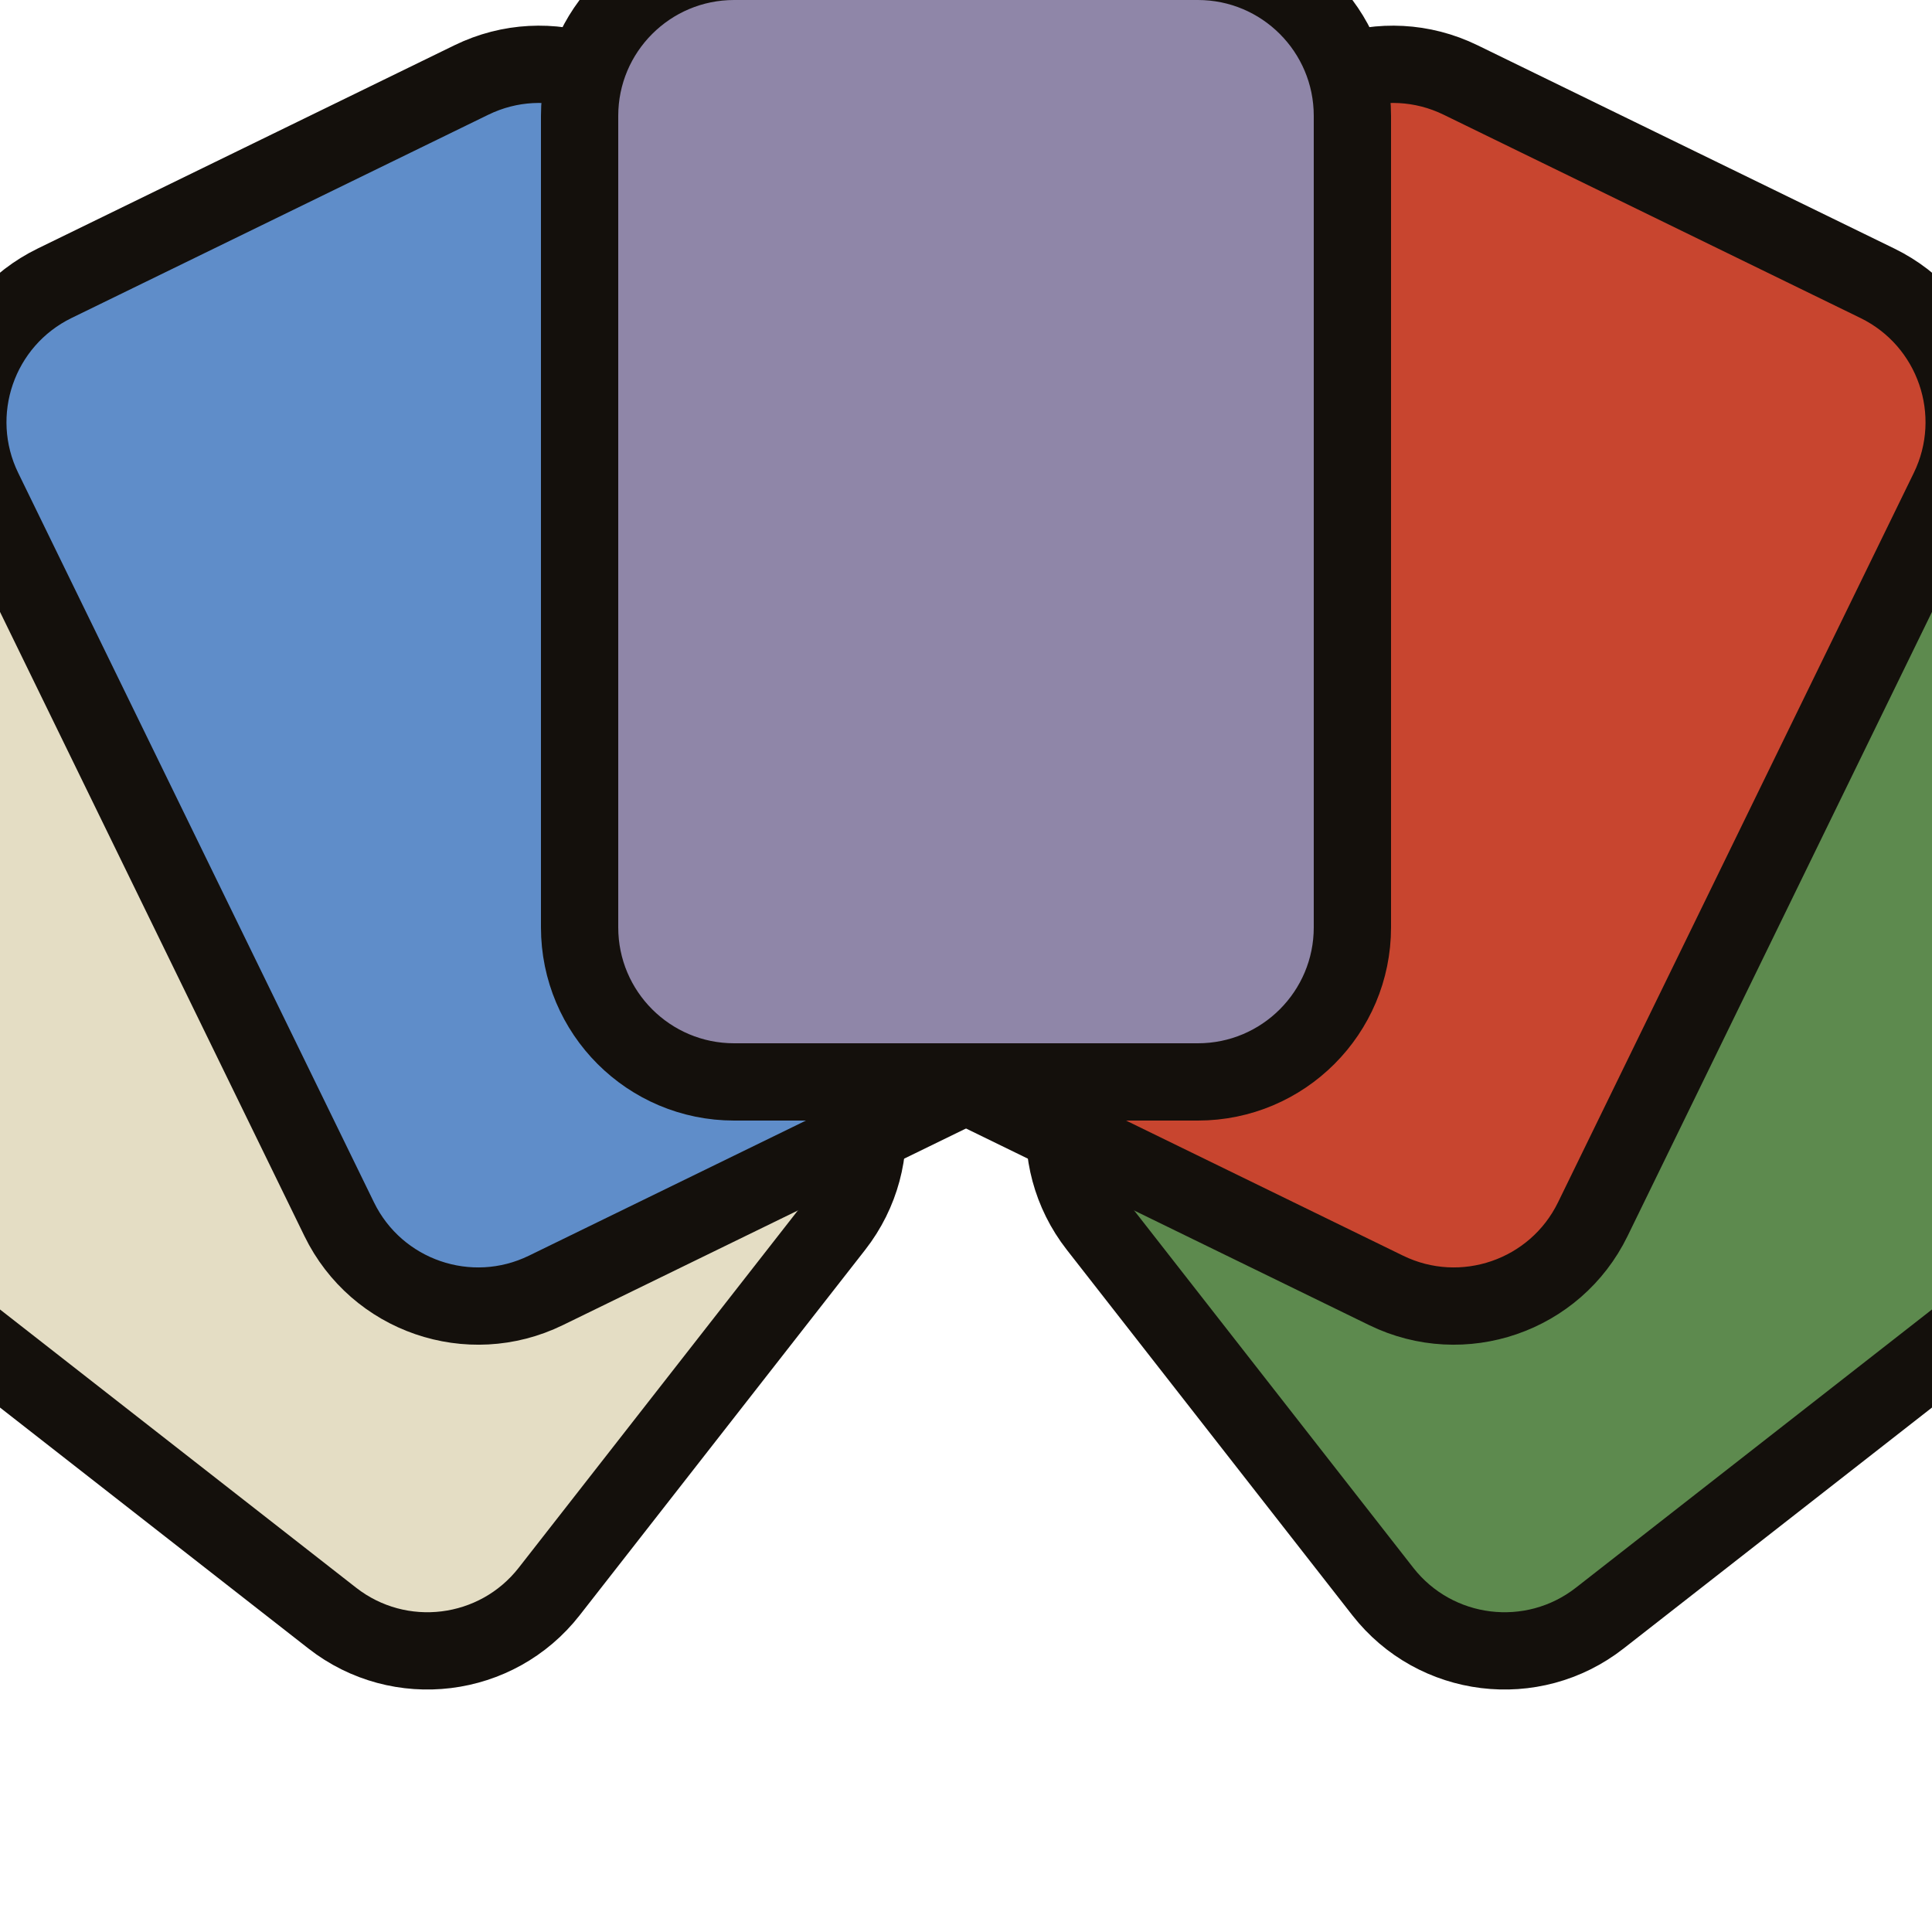
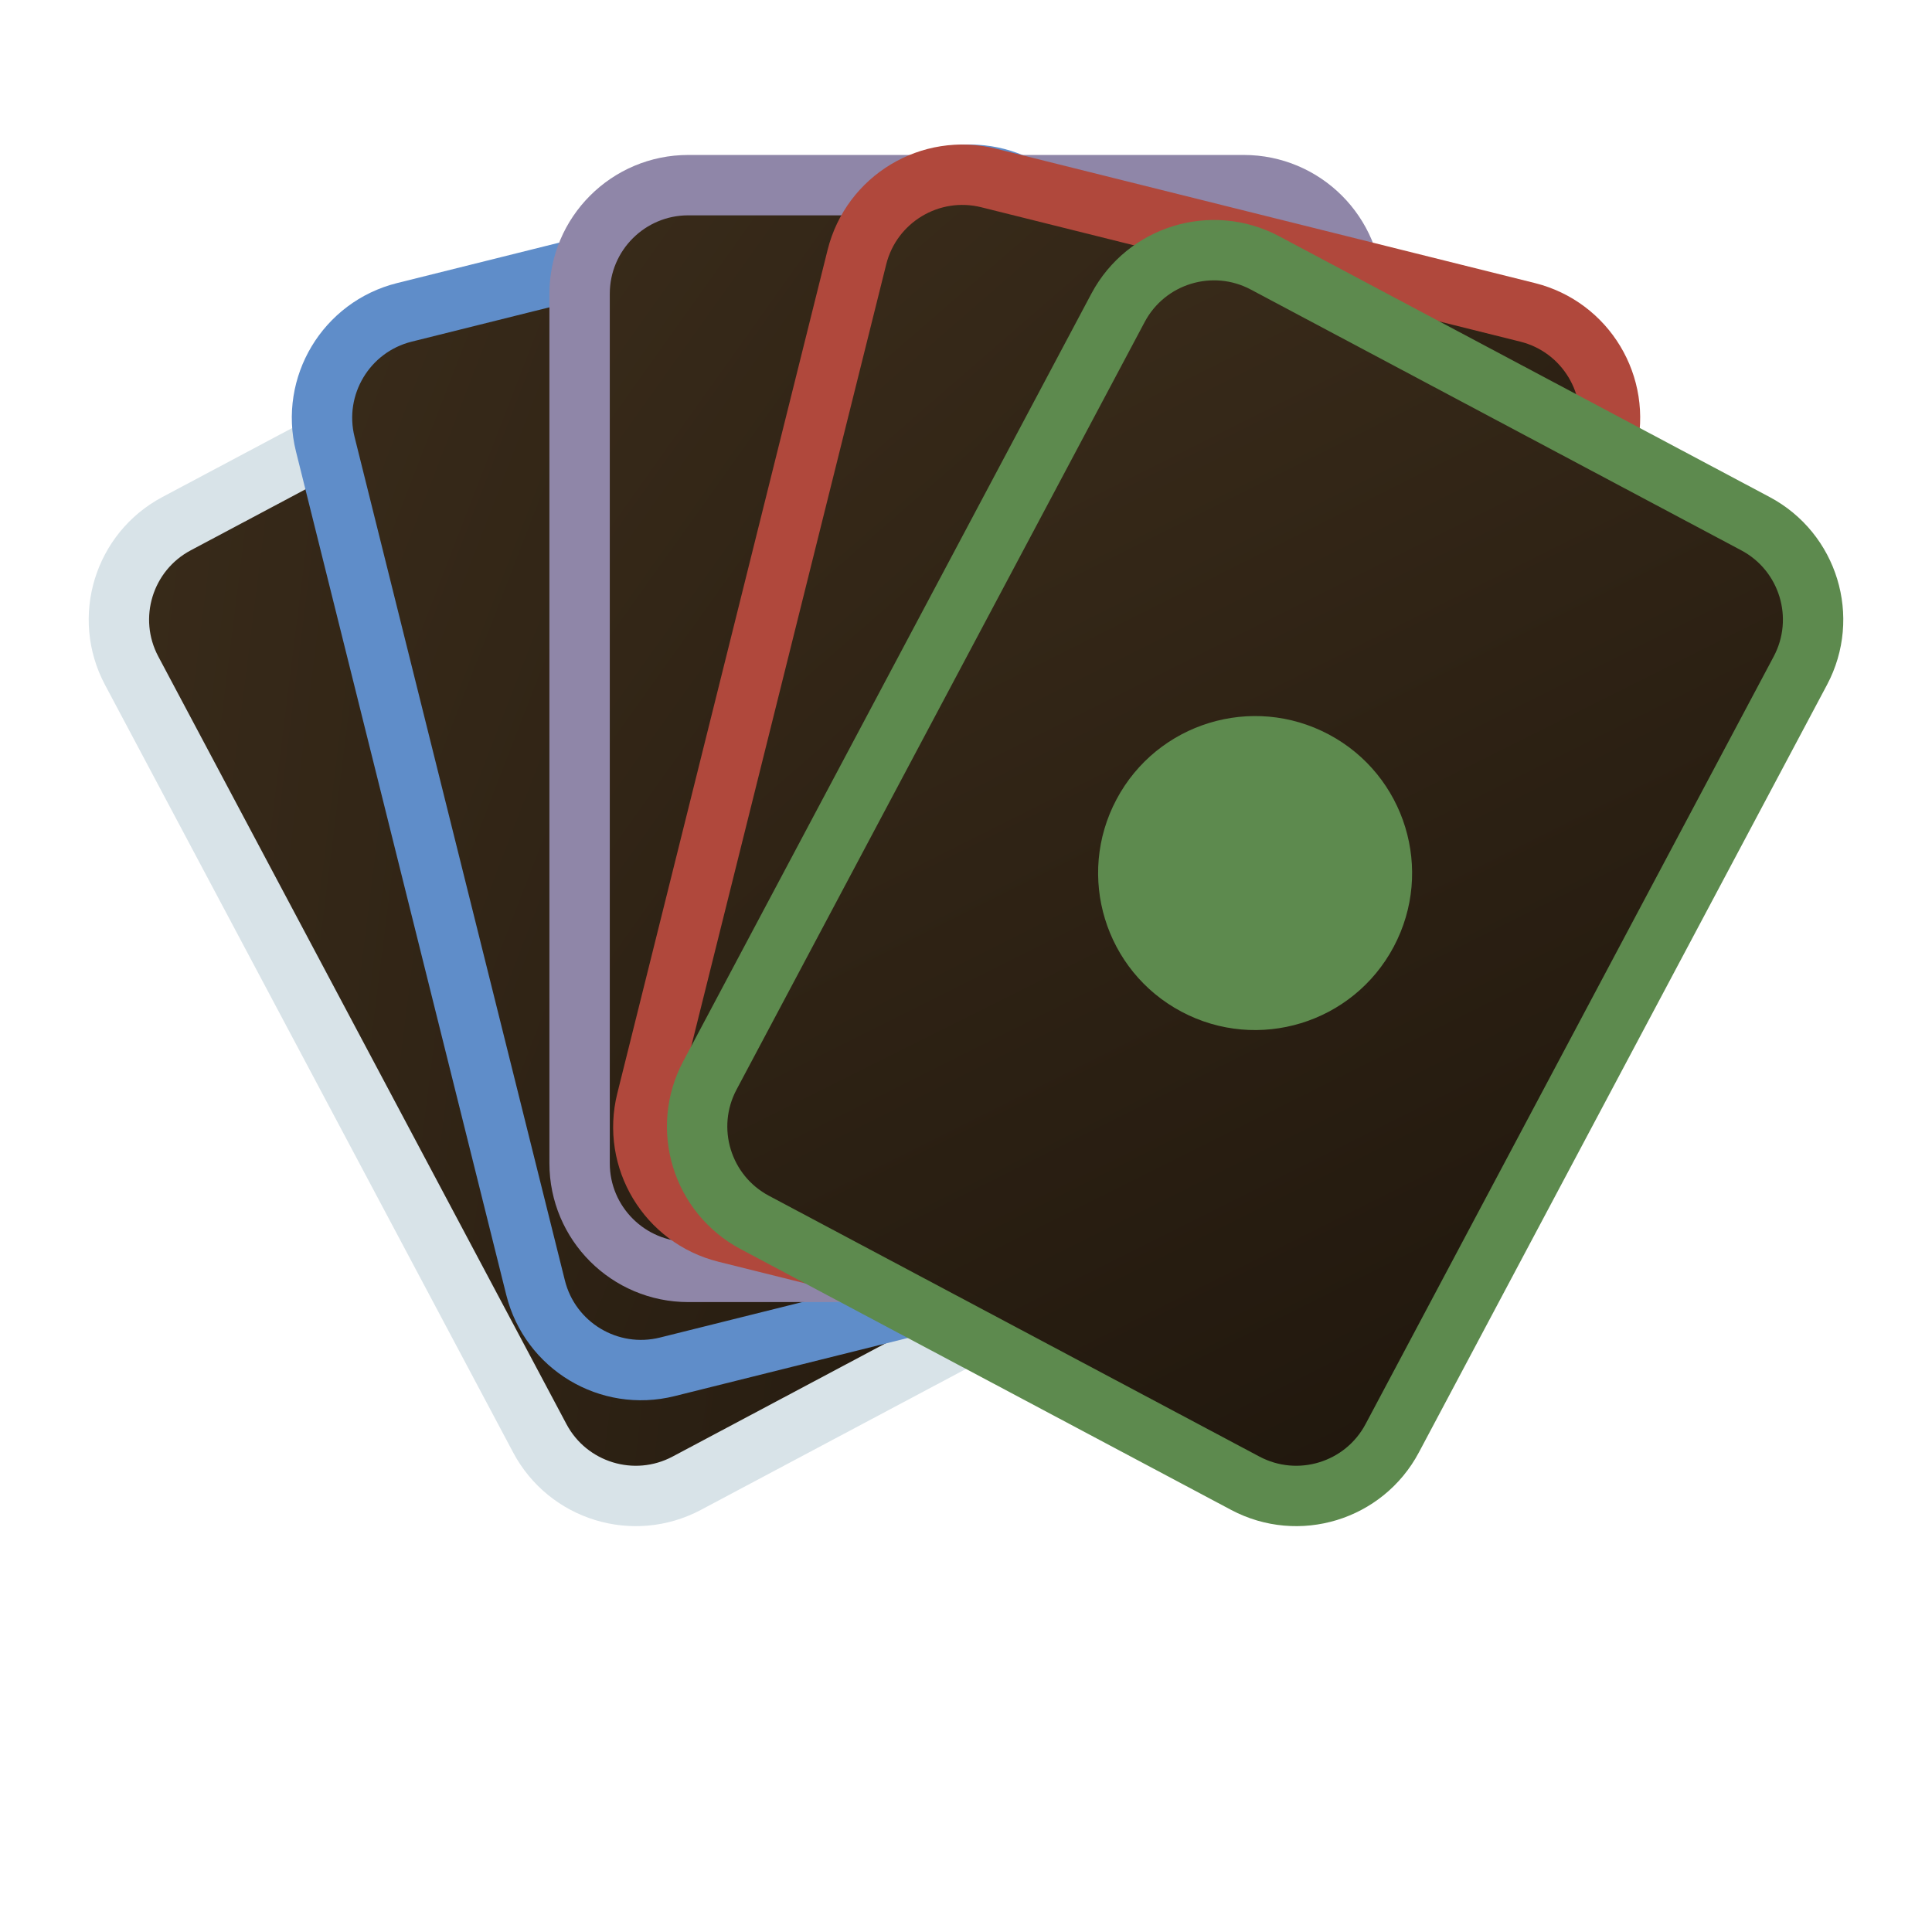
- <svg xmlns="http://www.w3.org/2000/svg" viewBox="0 0 100 100">
-   <g transform="translate(50,84)">
-     <g transform="rotate(-52)">
-       <rect x="-20" y="-76" width="40" height="58" rx="8" fill="#e4ddc4" stroke="#14100c" stroke-width="4" />
+ <svg xmlns="http://www.w3.org/2000/svg" viewBox="0 0 240 240">
+   <defs>
+     <linearGradient id="cardface" x1="0" y1="0" x2="1" y2="1">
+       <stop offset="0" stop-color="#392b1a" />
+       <stop offset="1" stop-color="#20170d" />
+     </linearGradient>
+   </defs>
+   <g transform="translate(120,176) scale(1.5)">
+     <g transform="rotate(-28)">
+       <rect x="-32" y="-96" width="64" height="90" rx="9" fill="url(#cardface)" stroke="#d8e3e8" stroke-width="5" />
+       <circle cx="0" cy="-51" r="13" fill="#d8e3e8" />
    </g>
-     <g transform="rotate(-26)">
-       <rect x="-20" y="-83" width="40" height="58" rx="8" fill="#5f8dc9" stroke="#14100c" stroke-width="4" />
-     </g>
-     <g transform="rotate(52)">
-       <rect x="-20" y="-76" width="40" height="58" rx="8" fill="#5d8a4e" stroke="#14100c" stroke-width="4" />
-     </g>
-     <g transform="rotate(26)">
-       <rect x="-20" y="-83" width="40" height="58" rx="8" fill="#c8452f" stroke="#14100c" stroke-width="4" />
+     <g transform="rotate(-14)">
+       <rect x="-32" y="-100" width="64" height="90" rx="9" fill="url(#cardface)" stroke="#5f8dc9" stroke-width="5" />
+       <circle cx="0" cy="-55" r="13" fill="#5f8dc9" />
    </g>
    <g transform="rotate(0)">
-       <rect x="-20" y="-86" width="40" height="58" rx="8" fill="#8f86a8" stroke="#14100c" stroke-width="4" />
+       <rect x="-32" y="-102" width="64" height="90" rx="9" fill="url(#cardface)" stroke="#8f86a8" stroke-width="5" />
+       <circle cx="0" cy="-57" r="13" fill="#8f86a8" />
+     </g>
+     <g transform="rotate(14)">
+       <rect x="-32" y="-100" width="64" height="90" rx="9" fill="url(#cardface)" stroke="#b0483c" stroke-width="5" />
+       <circle cx="0" cy="-55" r="13" fill="#b0483c" />
+     </g>
+     <g transform="rotate(28)">
+       <rect x="-32" y="-96" width="64" height="90" rx="9" fill="url(#cardface)" stroke="#5d8a4e" stroke-width="5" />
+       <circle cx="0" cy="-51" r="13" fill="#5d8a4e" />
    </g>
  </g>
</svg>
